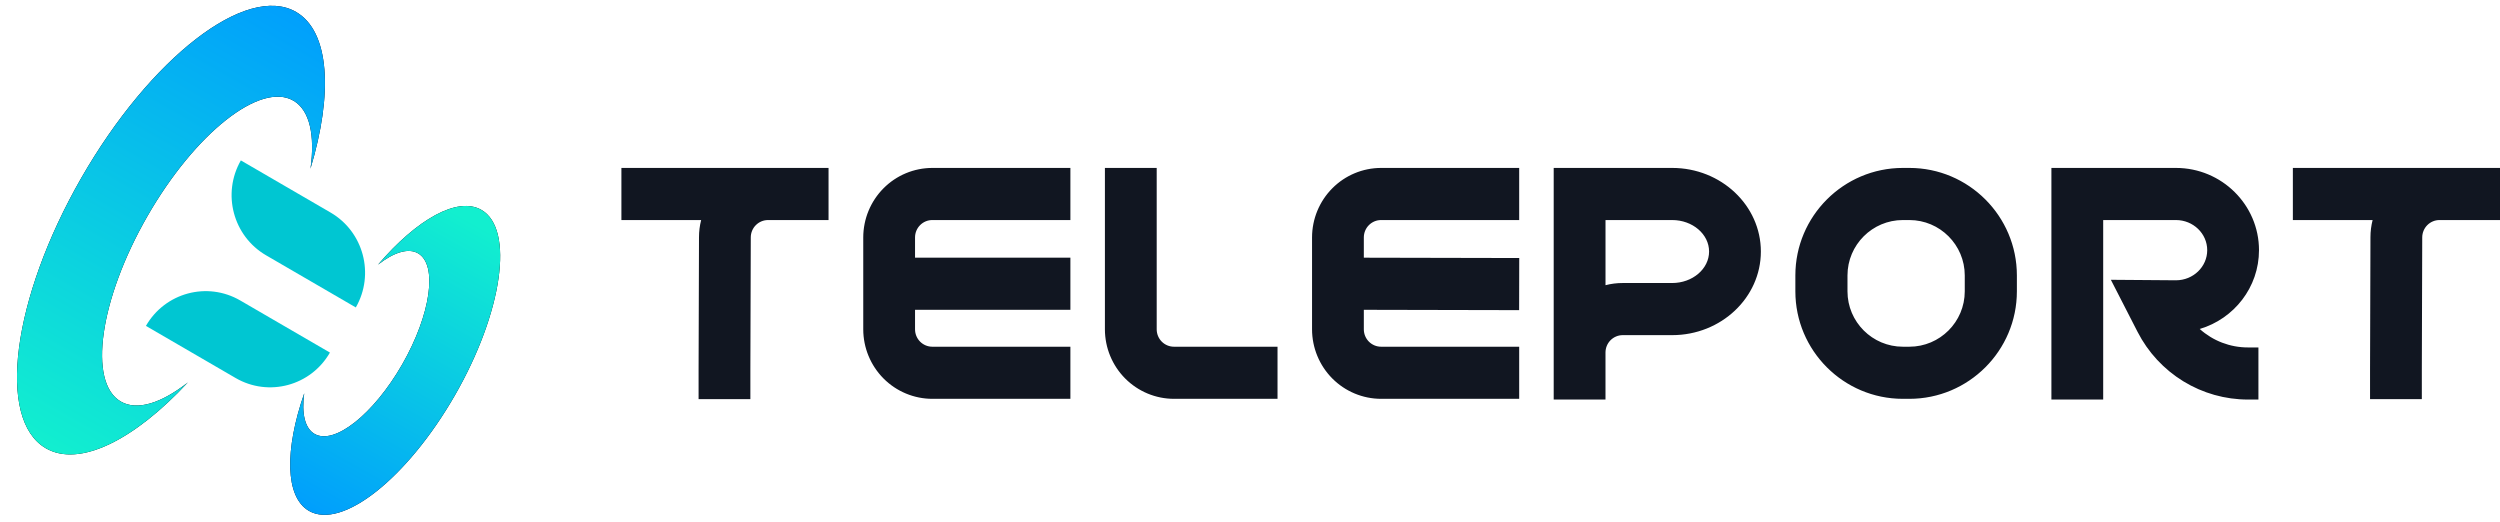
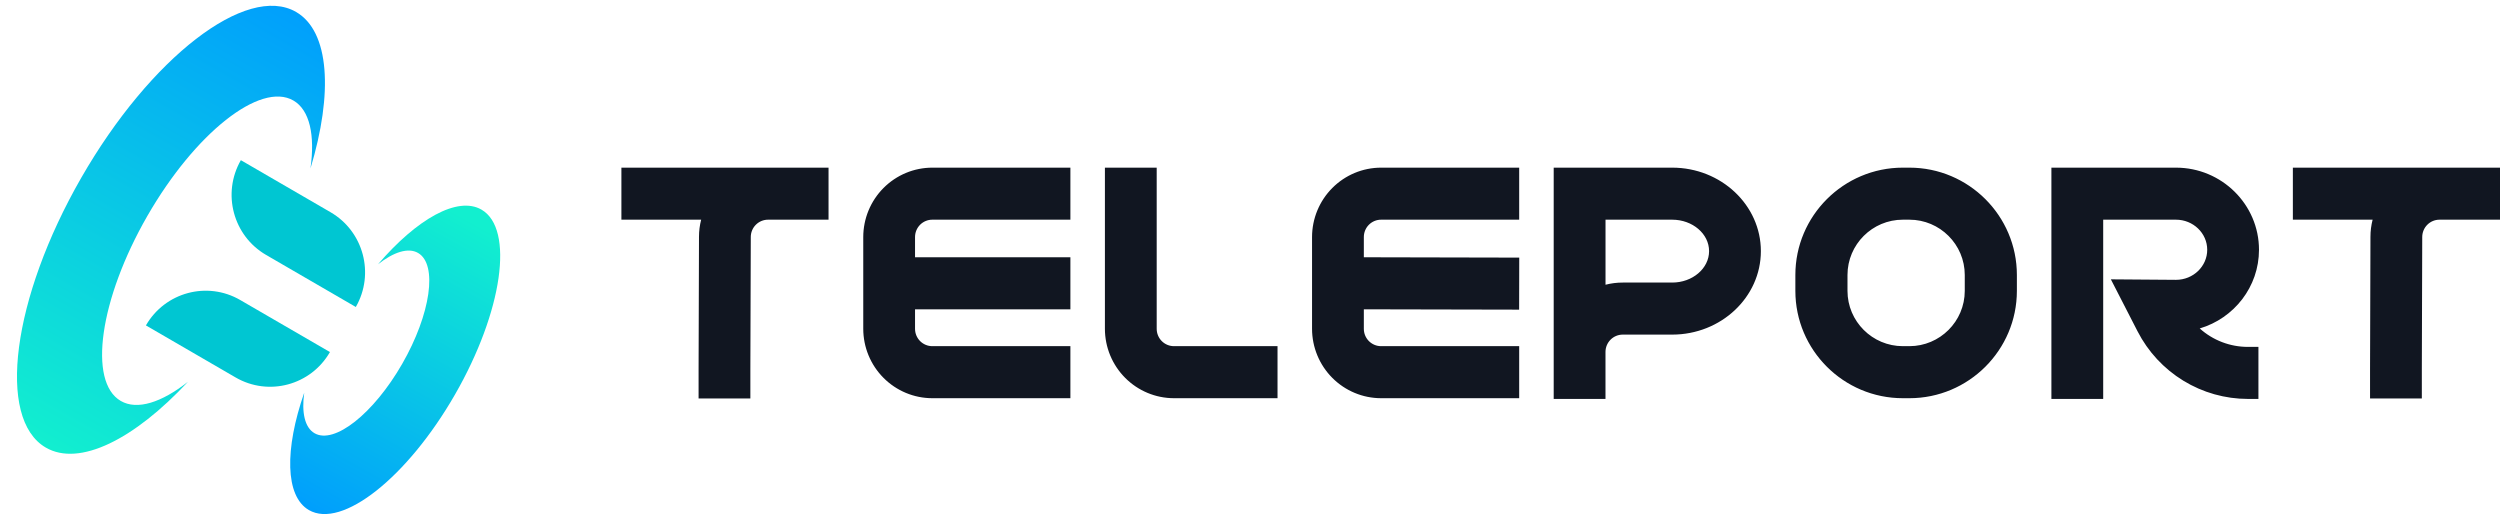
- <svg xmlns="http://www.w3.org/2000/svg" width="331" height="69" viewBox="0 0 331 69" fill="none">
-   <path fill-rule="evenodd" clip-rule="evenodd" d="M101.684 22.234H82.274V29.134H92.832C92.643 29.876 92.547 30.64 92.547 31.406L92.493 48.901V52.841H99.349V48.918L99.403 31.428C99.405 30.819 99.646 30.235 100.075 29.806C100.503 29.376 101.083 29.134 101.688 29.134H109.699V22.234H101.684ZM114.295 43.605V31.434C114.298 28.995 115.262 26.657 116.976 24.932C118.689 23.207 121.013 22.237 123.437 22.234H141.72V29.134H123.437C122.83 29.134 122.249 29.377 121.821 29.808C121.392 30.239 121.151 30.824 121.151 31.434V34.118H141.72V41.018H121.151V43.605C121.151 44.215 121.392 44.8 121.821 45.232C122.249 45.663 122.83 45.905 123.437 45.905H141.72V52.805H123.437C121.013 52.802 118.689 51.832 116.976 50.108C115.262 48.383 114.298 46.044 114.295 43.605ZM153.147 22.234V43.605C153.147 44.215 153.387 44.8 153.816 45.232C154.245 45.663 154.826 45.905 155.432 45.905H169.144V52.805H155.432C153.008 52.802 150.685 51.832 148.971 50.108C147.257 48.383 146.293 46.044 146.29 43.605V22.234H153.147ZM180.571 31.434C180.571 30.824 180.812 30.239 181.241 29.808C181.669 29.377 182.25 29.134 182.857 29.134H201.14V22.234H182.857C180.433 22.237 178.109 23.207 176.396 24.932C174.682 26.657 173.718 28.995 173.715 31.434V43.605C173.718 46.044 174.682 48.383 176.396 50.108C178.109 51.832 180.433 52.802 182.857 52.805H201.14V45.905H182.857C182.25 45.905 181.669 45.663 181.241 45.232C180.812 44.8 180.571 44.215 180.571 43.605V41.018L201.132 41.063L201.147 34.163L180.571 34.118V31.434ZM205.71 22.234H221.397C227.872 22.234 233.139 27.2 233.139 33.303C233.139 39.407 227.872 44.372 221.397 44.372H214.852C214.246 44.372 213.665 44.614 213.236 45.045C212.807 45.477 212.567 46.062 212.567 46.672V52.901H205.71V22.234ZM214.856 37.472H221.397C224.087 37.472 226.283 35.602 226.283 33.303C226.283 31.004 224.091 29.134 221.397 29.134H212.57V37.759C213.317 37.566 214.085 37.47 214.856 37.472ZM299.091 33.123C299.091 27.122 294.158 22.234 288.093 22.234H271.606V52.901H278.462V29.134H288.093C290.378 29.134 292.235 30.924 292.235 33.123C292.235 35.322 290.383 37.106 288.104 37.111L279.478 37.044L283.014 43.939C284.398 46.639 286.495 48.903 289.073 50.484C291.652 52.065 294.612 52.901 297.632 52.901H299.015V46.001H297.632C295.276 46.006 293.001 45.135 291.244 43.556C295.777 42.212 299.091 38.047 299.091 33.123ZM303.575 22.234H324.741H331V29.134H322.99C322.385 29.134 321.805 29.376 321.376 29.806C320.948 30.235 320.706 30.819 320.704 31.428L320.65 48.918V52.841H313.794V48.901L313.848 31.406C313.849 30.64 313.945 29.876 314.134 29.134H303.575V22.234ZM251.939 22.234H252.802C260.65 22.234 267.035 28.619 267.035 36.466V38.574C267.035 46.421 260.65 52.805 252.802 52.805H251.939C244.086 52.805 237.706 46.421 237.706 38.574V36.466C237.706 28.619 244.091 22.234 251.939 22.234ZM252.802 45.905C256.845 45.905 260.134 42.616 260.134 38.574V36.466C260.134 32.423 256.845 29.134 252.802 29.134H251.939C247.896 29.134 244.607 32.423 244.607 36.466V38.574C244.607 42.616 247.896 45.905 251.939 45.905H252.802Z" fill="#111621" />
-   <path fill-rule="evenodd" clip-rule="evenodd" d="M63.751 27.798C60.59 25.962 55.187 29.038 50.052 35.04C52.127 33.415 54.055 32.788 55.353 33.542C57.977 35.067 57.034 41.653 53.247 48.254C49.461 54.854 44.264 58.969 41.641 57.445C40.343 56.69 39.919 54.697 40.279 52.075C37.682 59.552 37.736 65.799 40.897 67.635C45.269 70.176 53.929 63.318 60.24 52.317C66.551 41.316 68.123 30.339 63.751 27.798Z" fill="#020202" />
-   <path fill-rule="evenodd" clip-rule="evenodd" d="M63.751 27.798C60.59 25.962 55.187 29.038 50.052 35.04C52.127 33.415 54.055 32.788 55.353 33.542C57.977 35.067 57.034 41.653 53.247 48.254C49.461 54.854 44.264 58.969 41.641 57.445C40.343 56.69 39.919 54.697 40.279 52.075C37.682 59.552 37.736 65.799 40.897 67.635C45.269 70.176 53.929 63.318 60.24 52.317C66.551 41.316 68.123 30.339 63.751 27.798Z" fill="url(#paint0_linear_18_6737)" />
-   <path fill-rule="evenodd" clip-rule="evenodd" d="M15.992 53.165C11.619 50.624 13.191 39.647 19.502 28.646C25.813 17.645 34.473 10.787 38.846 13.328C41.019 14.59 41.723 17.938 41.107 22.335C44.117 12.358 43.65 4.168 39.205 1.585C32.646 -2.226 19.911 7.616 10.76 23.567C1.609 39.519 -0.492 55.538 6.067 59.349C10.511 61.932 17.793 58.244 24.873 50.632C21.397 53.368 18.165 54.428 15.992 53.165Z" fill="#020202" />
-   <path fill-rule="evenodd" clip-rule="evenodd" d="M15.992 53.165C11.619 50.624 13.191 39.647 19.502 28.646C25.813 17.645 34.473 10.787 38.846 13.328C41.019 14.59 41.723 17.938 41.107 22.335C44.117 12.358 43.65 4.168 39.205 1.585C32.646 -2.226 19.911 7.616 10.76 23.567C1.609 39.519 -0.492 55.538 6.067 59.349C10.511 61.932 17.793 58.244 24.873 50.632C21.397 53.368 18.165 54.428 15.992 53.165Z" fill="url(#paint1_linear_18_6737)" />
-   <path d="M47.11 40.706L35.235 33.806C30.863 31.265 29.365 25.639 31.889 21.238L43.764 28.138C48.137 30.679 49.635 36.305 47.11 40.706Z" fill="#00C6D2" />
-   <path d="M31.195 50.049L19.32 43.149C21.844 38.748 27.435 37.241 31.807 39.781L43.682 46.681C41.158 51.082 35.567 52.589 31.195 50.049Z" fill="#00C6D2" />
+ <svg xmlns="http://www.w3.org/2000/svg" width="221" height="46" viewBox="0 0 221 46" fill="none">
+   <path fill-rule="evenodd" clip-rule="evenodd" d="M67.892 14.82H54.932V19.42H61.982C61.855 19.915 61.791 20.424 61.791 20.934L61.755 32.598V35.224H66.332V32.609L66.369 20.949C66.37 20.543 66.531 20.154 66.817 19.868C67.103 19.581 67.491 19.42 67.895 19.42H73.243V14.82H67.892ZM76.312 29.067V20.954C76.314 19.328 76.957 17.769 78.102 16.619C79.246 15.469 80.797 14.822 82.415 14.82H94.623V19.42H82.415C82.011 19.42 81.623 19.582 81.336 19.869C81.05 20.157 80.889 20.547 80.889 20.954V22.742H94.623V27.343H80.889V29.067C80.889 29.474 81.05 29.864 81.336 30.152C81.623 30.439 82.011 30.601 82.415 30.601H94.623V35.201H82.415C80.797 35.199 79.246 34.552 78.102 33.402C76.957 32.253 76.314 30.694 76.312 29.067ZM102.252 14.82V29.067C102.252 29.474 102.413 29.864 102.699 30.152C102.985 30.439 103.373 30.601 103.778 30.601H112.933V35.201H103.778C102.16 35.199 100.608 34.552 99.464 33.402C98.32 32.253 97.676 30.694 97.674 29.067V14.82H102.252ZM120.563 20.954C120.563 20.547 120.723 20.157 121.01 19.869C121.296 19.582 121.684 19.42 122.089 19.42H134.296V14.82H122.089C120.47 14.822 118.919 15.469 117.775 16.619C116.63 17.769 115.987 19.328 115.985 20.954V29.067C115.987 30.694 116.63 32.253 117.775 33.402C118.919 34.552 120.47 35.199 122.089 35.201H134.296V30.601H122.089C121.684 30.601 121.296 30.439 121.01 30.152C120.723 29.864 120.563 29.474 120.563 29.067V27.343L134.291 27.373L134.301 22.773L120.563 22.742V20.954ZM137.347 14.82H147.821C152.144 14.82 155.661 18.13 155.661 22.2C155.661 26.269 152.144 29.579 147.821 29.579H143.451C143.046 29.579 142.658 29.74 142.372 30.028C142.086 30.315 141.925 30.705 141.925 31.112V35.265H137.347V14.82ZM143.454 24.979H147.821C149.617 24.979 151.083 23.732 151.083 22.2C151.083 20.667 149.619 19.42 147.821 19.42H141.928V25.17C142.426 25.042 142.939 24.977 143.454 24.979ZM199.695 22.079C199.695 18.079 196.401 14.82 192.352 14.82H181.344V35.265H185.922V19.42H192.352C193.878 19.42 195.118 20.613 195.118 22.079C195.118 23.546 193.881 24.735 192.36 24.738L186.6 24.693L188.961 29.29C189.885 31.09 191.285 32.599 193.007 33.653C194.728 34.707 196.705 35.265 198.721 35.265H199.645V30.665H198.721C197.148 30.668 195.629 30.088 194.456 29.035C197.483 28.139 199.695 25.362 199.695 22.079ZM202.689 14.82H216.821H221V19.42H215.652C215.248 19.42 214.86 19.581 214.574 19.868C214.288 20.154 214.127 20.543 214.126 20.949L214.09 32.609V35.224H209.512V32.598L209.548 20.934C209.548 20.424 209.613 19.915 209.739 19.42H202.689V14.82ZM168.213 14.82H168.789C174.029 14.82 178.292 19.077 178.292 24.308V25.713C178.292 30.945 174.029 35.201 168.789 35.201H168.213C162.97 35.201 158.71 30.945 158.71 25.713V24.308C158.71 19.077 162.973 14.82 168.213 14.82ZM168.789 30.601C171.489 30.601 173.685 28.408 173.685 25.713V24.308C173.685 21.613 171.489 19.42 168.789 19.42H168.213C165.514 19.42 163.318 21.613 163.318 24.308V25.713C163.318 28.408 165.514 30.601 168.213 30.601H168.789Z" fill="#111621" />
+   <path fill-rule="evenodd" clip-rule="evenodd" d="M42.565 18.532C40.454 17.308 36.847 19.359 33.418 23.36C34.804 22.277 36.091 21.859 36.958 22.362C38.709 23.378 38.08 27.769 35.552 32.169C33.024 36.569 29.554 39.313 27.803 38.296C26.936 37.794 26.653 36.464 26.893 34.717C25.159 39.701 25.195 43.866 27.306 45.09C30.225 46.784 36.007 42.212 40.221 34.878C44.435 27.544 45.484 20.226 42.565 18.532Z" fill="url(#paint0_linear_807_15550)" />
+   <path fill-rule="evenodd" clip-rule="evenodd" d="M10.677 35.445C7.758 33.751 8.807 26.433 13.021 19.099C17.235 11.765 23.017 7.193 25.936 8.886C27.387 9.728 27.857 11.96 27.446 14.891C29.456 8.24 29.144 2.78 26.176 1.058C21.797 -1.482 13.294 5.078 7.184 15.713C1.075 26.347 -0.329 37.027 4.05 39.567C7.018 41.289 11.88 38.831 16.607 33.756C14.286 35.58 12.128 36.286 10.677 35.445Z" fill="url(#paint1_linear_807_15550)" />
+   <path d="M31.454 27.138L23.526 22.538C20.606 20.845 19.606 17.094 21.292 14.16L29.22 18.76C32.14 20.454 33.14 24.205 31.454 27.138Z" fill="#00C6D2" />
+   <path d="M20.828 33.367L12.899 28.767C14.585 25.834 18.317 24.828 21.237 26.522L29.166 31.122C27.48 34.056 23.747 35.061 20.828 33.367Z" fill="#00C6D2" />
  <defs>
-     <linearGradient id="paint0_linear_18_6737" x1="40.804" y1="67.854" x2="62.329" y2="29.246" gradientUnits="userSpaceOnUse">
+     <linearGradient id="paint0_linear_807_15550" x1="27.244" y1="45.236" x2="41.582" y2="19.479" gradientUnits="userSpaceOnUse">
      <stop stop-color="#009EFD" />
      <stop offset="1" stop-color="#12EFCF" />
    </linearGradient>
-     <linearGradient id="paint1_linear_18_6737" x1="43.517" y1="2.639" x2="9.913" y2="61.921" gradientUnits="userSpaceOnUse">
+     <linearGradient id="paint1_linear_807_15550" x1="29.055" y1="1.761" x2="6.67" y2="41.311" gradientUnits="userSpaceOnUse">
      <stop stop-color="#009EFD" />
      <stop offset="1" stop-color="#12EFCF" />
    </linearGradient>
  </defs>
</svg>
